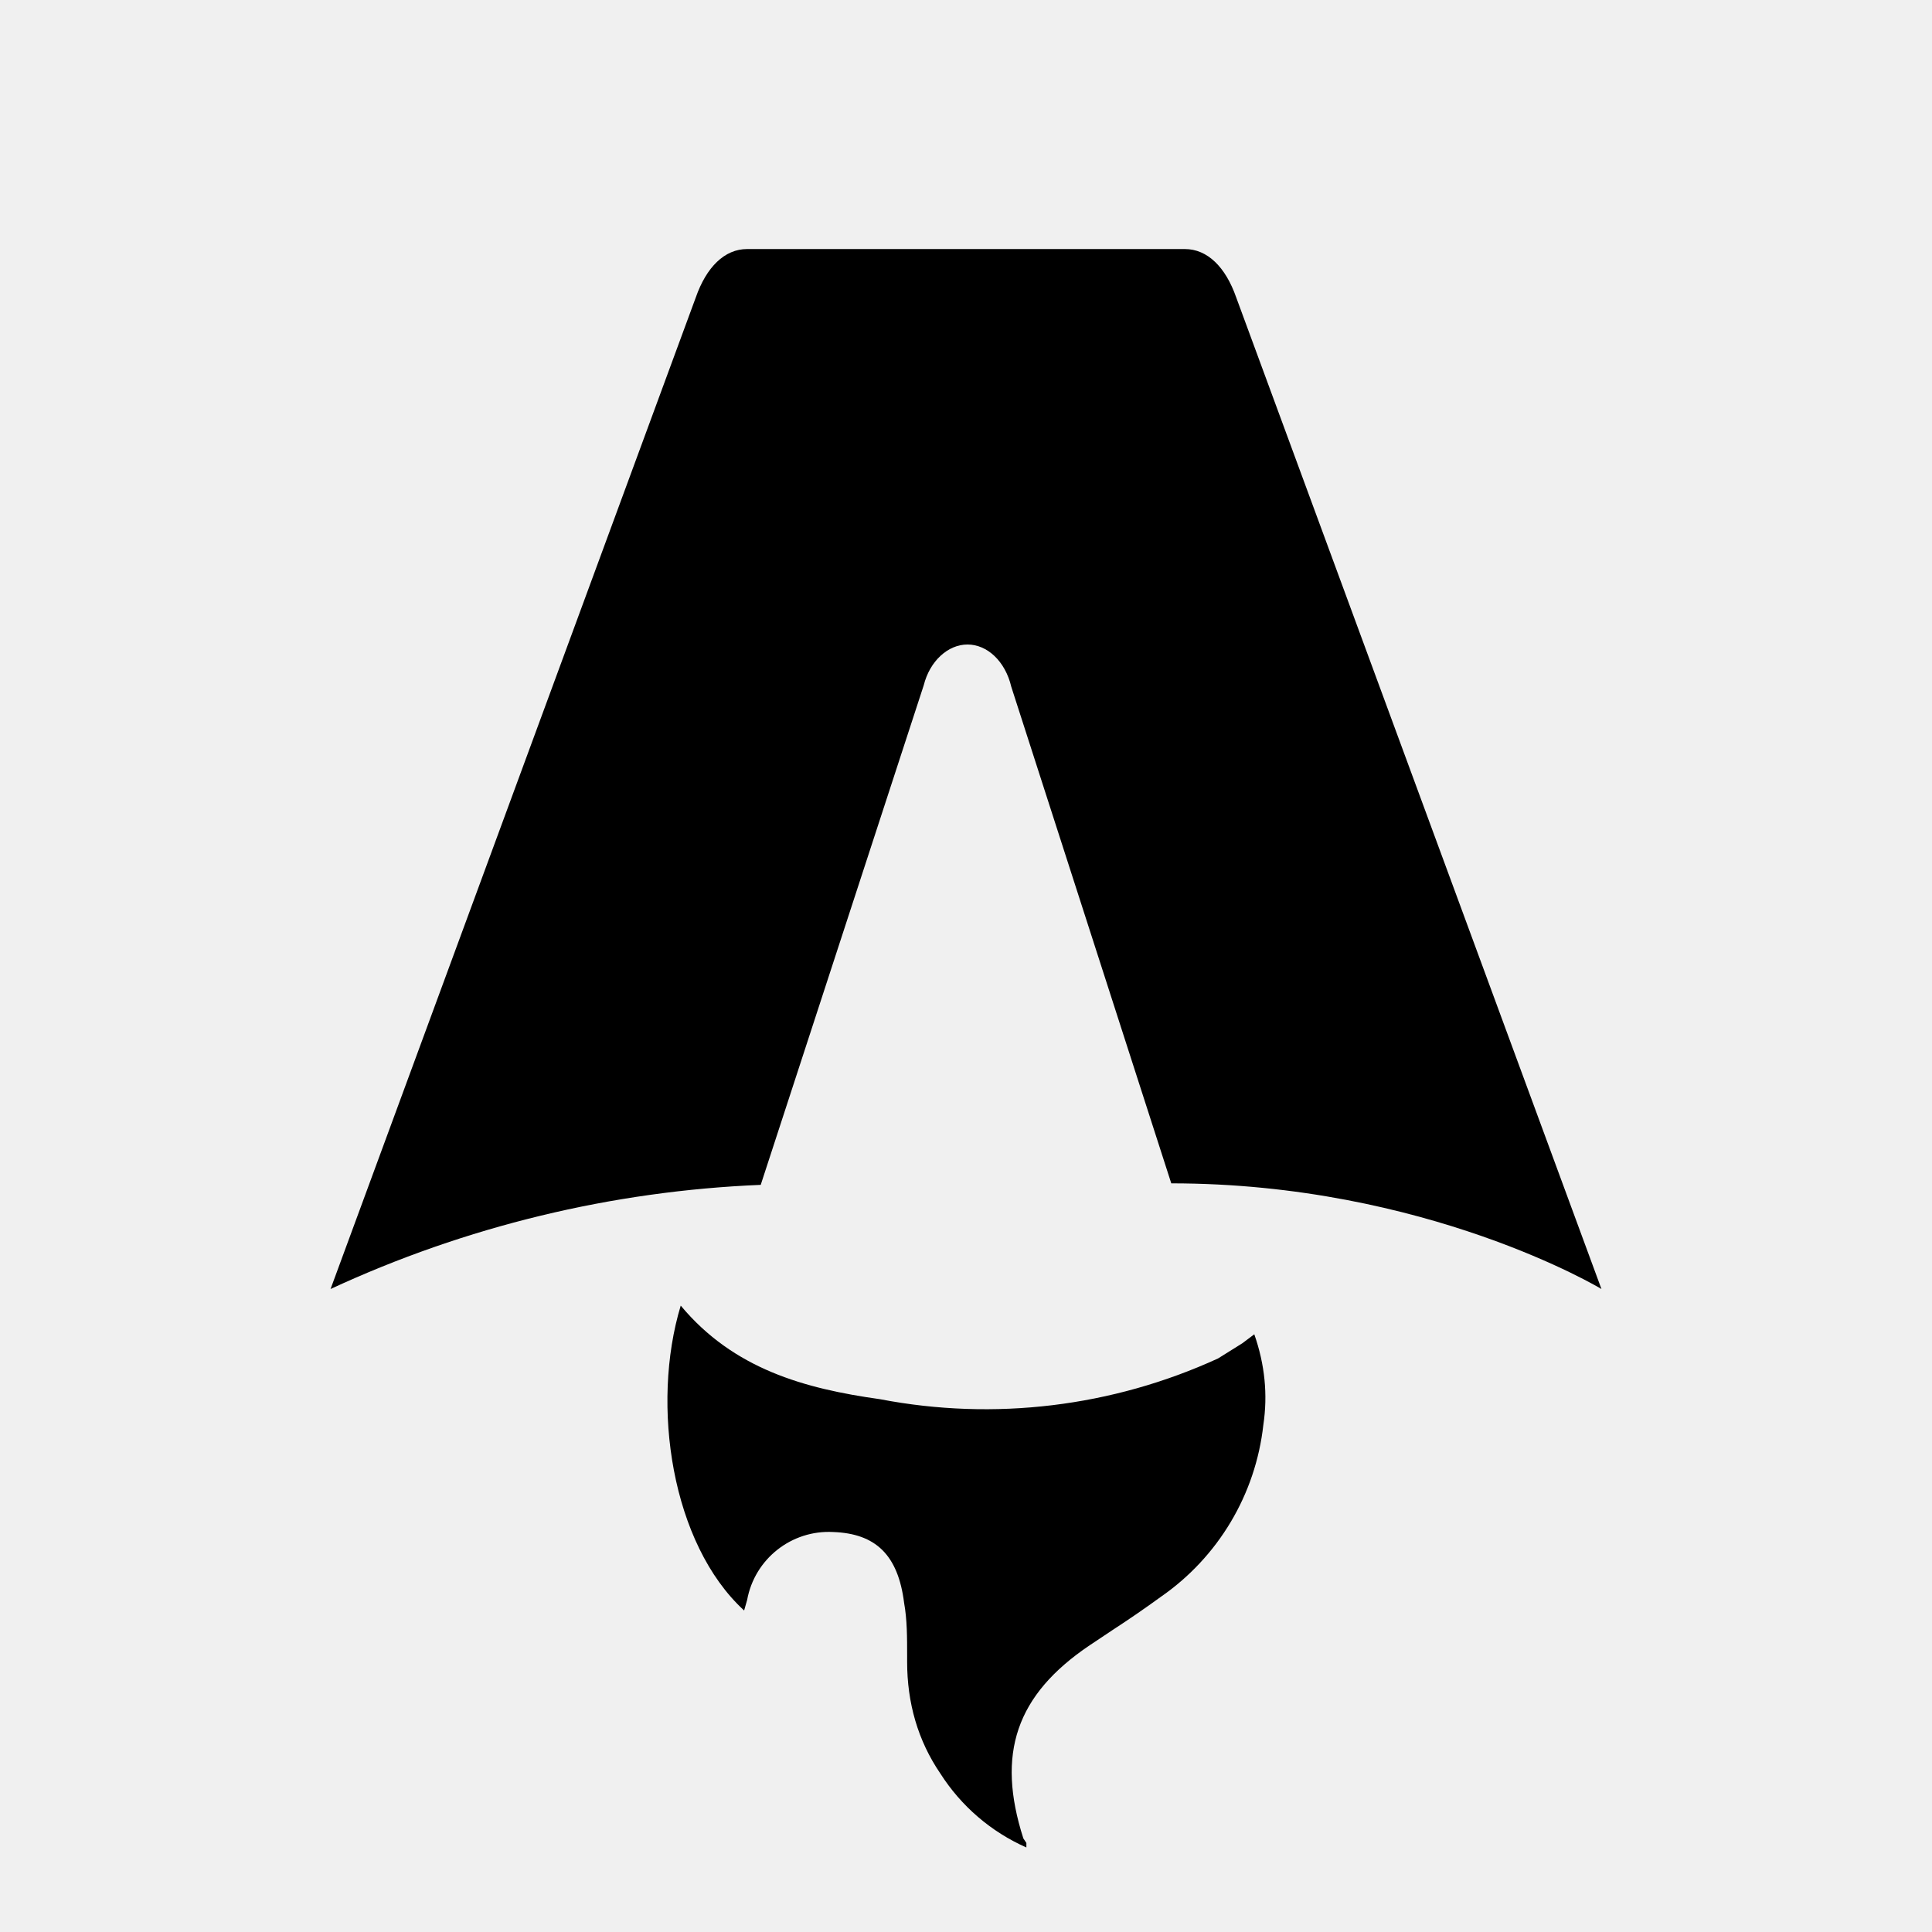
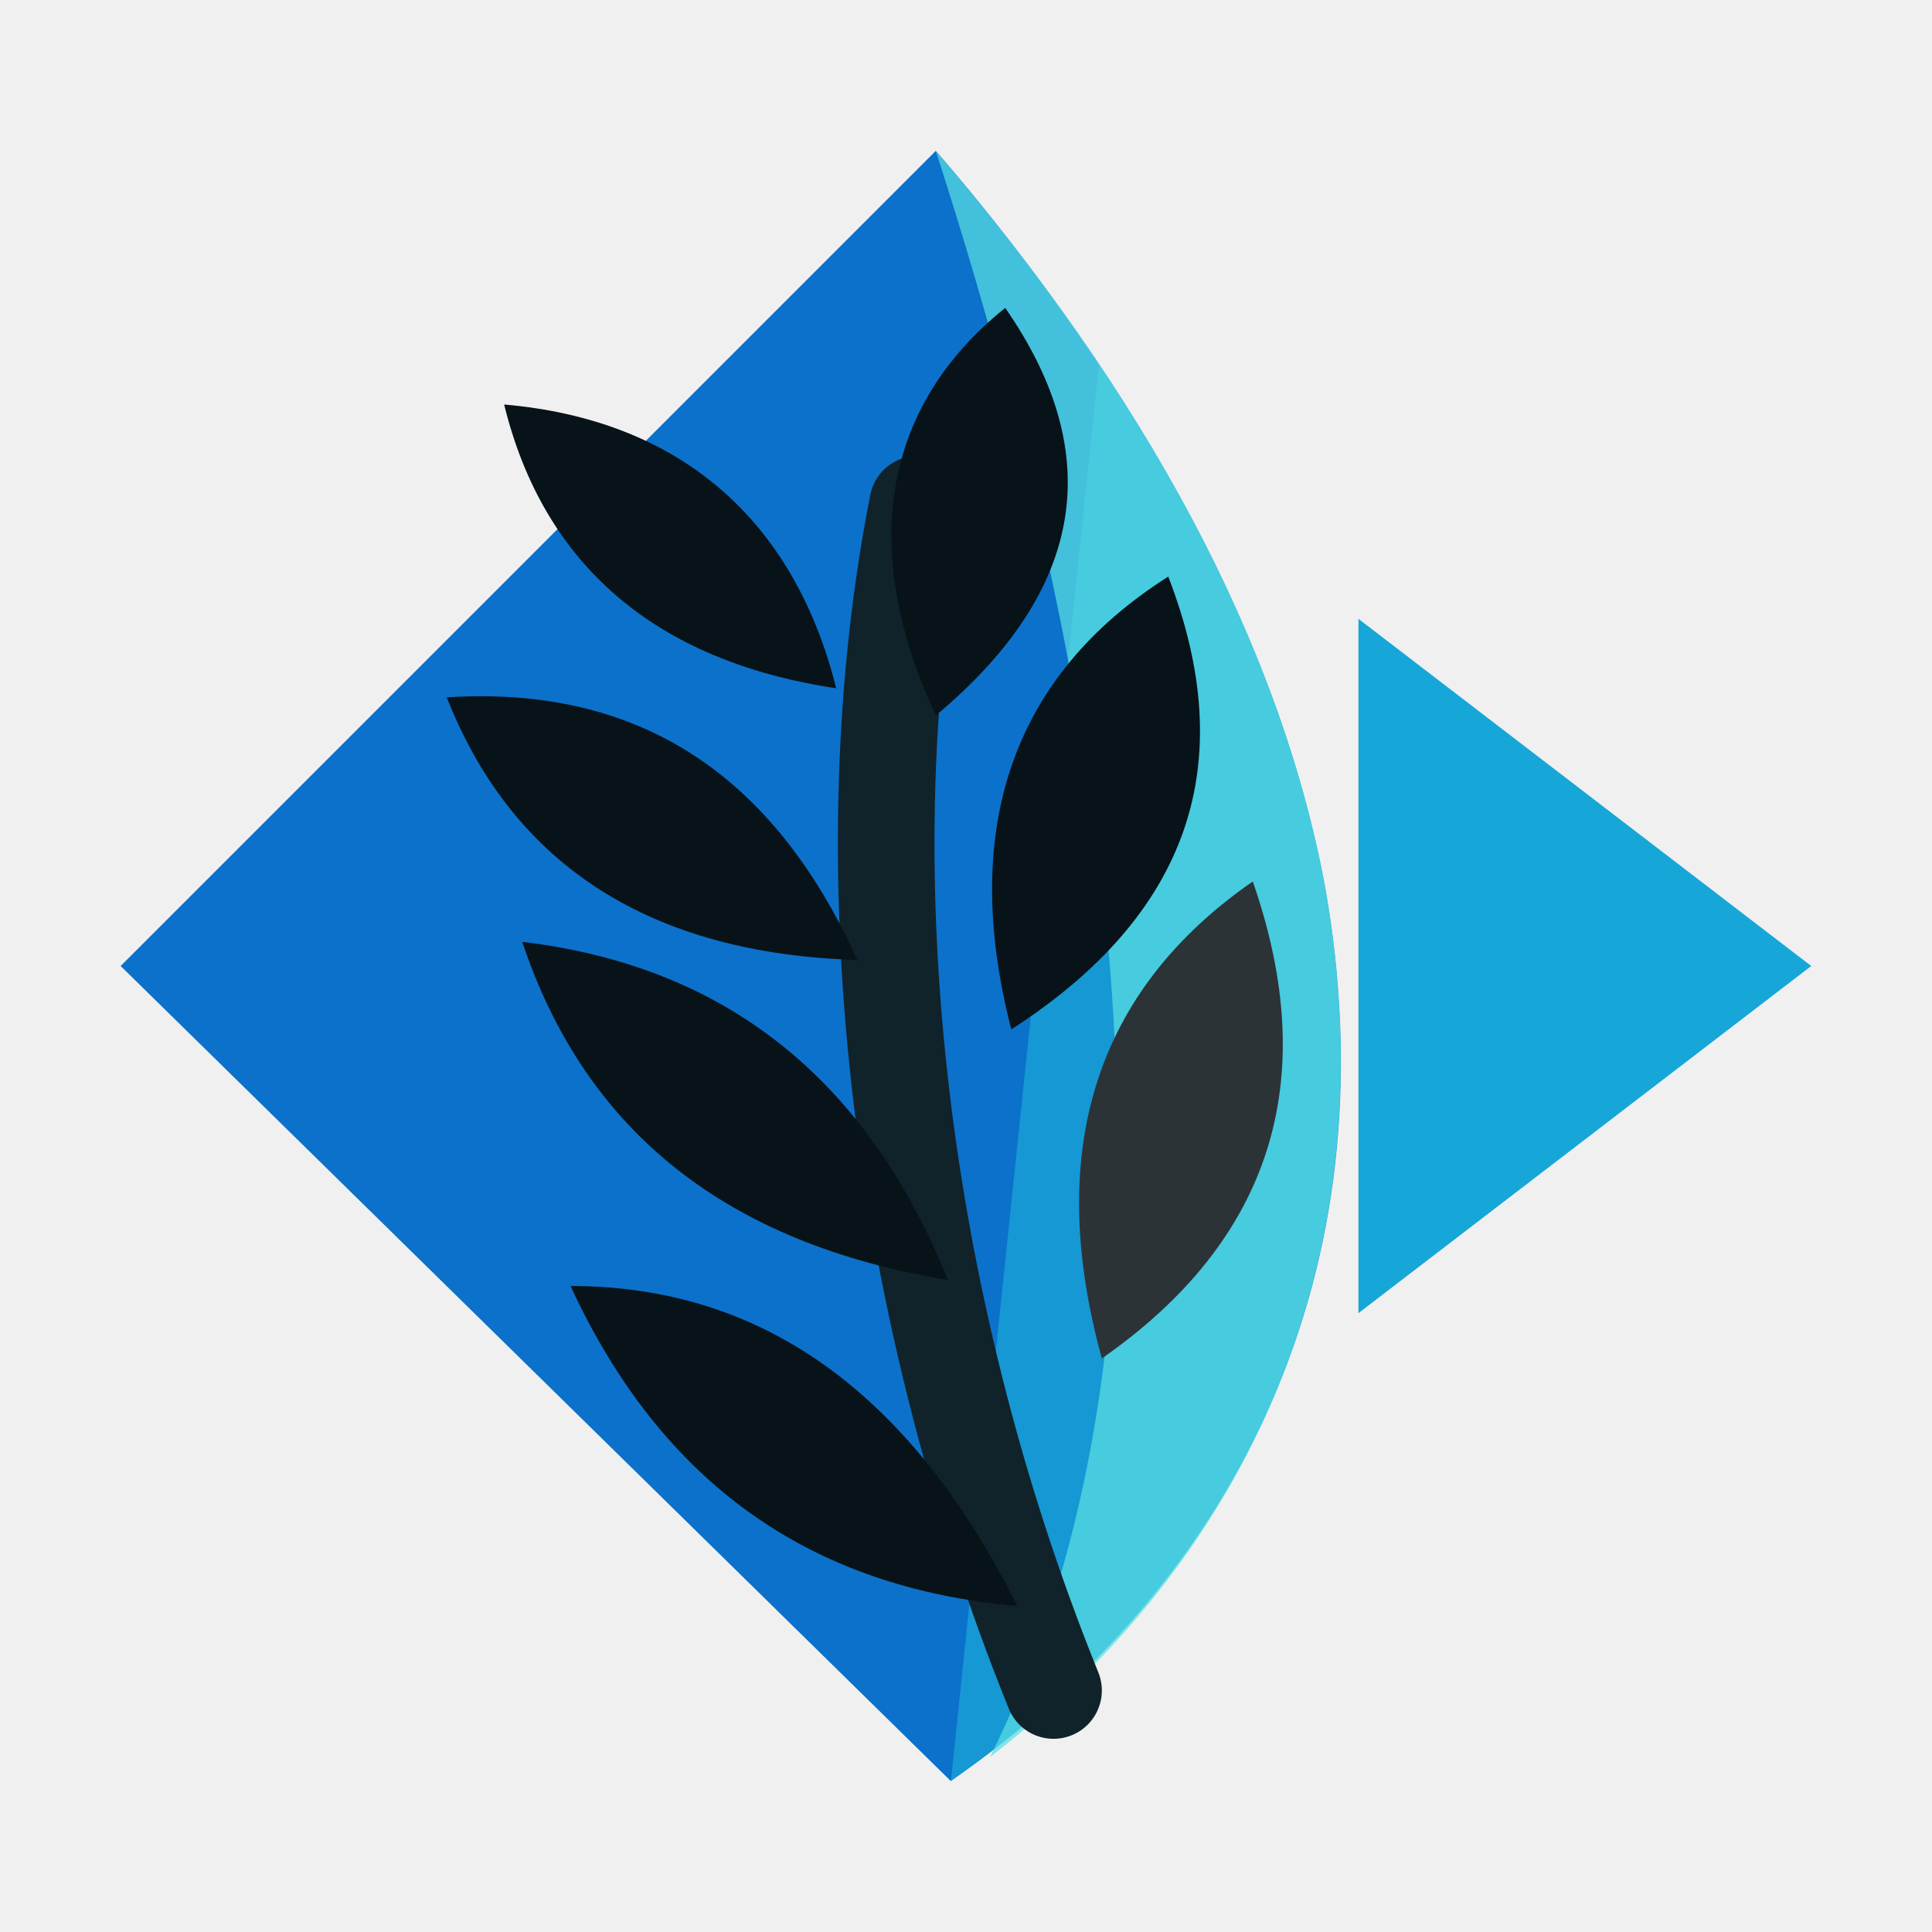
- <svg xmlns="http://www.w3.org/2000/svg" fill="none" viewBox="0 0 128 128">
-   <path d="M50.4 78.5a75.1 75.1 0 0 0-28.5 6.9l24.2-65.7c.7-2 1.9-3.2 3.4-3.2h29c1.5 0 2.7 1.2 3.4 3.2l24.2 65.7s-11.6-7-28.5-7L67 45.5c-.4-1.7-1.6-2.8-2.9-2.8-1.3 0-2.5 1.1-2.9 2.7L50.4 78.5Zm-1.1 28.2Zm-4.2-20.2c-2 6.6-.6 15.8 4.2 20.2a17.5 17.5 0 0 1 .2-.7 5.5 5.5 0 0 1 5.7-4.5c2.8.1 4.3 1.5 4.7 4.7.2 1.1.2 2.3.2 3.5v.4c0 2.7.7 5.2 2.2 7.4a13 13 0 0 0 5.7 4.9v-.3l-.2-.3c-1.8-5.6-.5-9.5 4.4-12.8l1.5-1a73 73 0 0 0 3.2-2.2 16 16 0 0 0 6.8-11.4c.3-2 .1-4-.6-6l-.8.6-1.6 1a37 37 0 0 1-22.4 2.7c-5-.7-9.7-2-13.2-6.2Z" />
-   <style>
-         path { fill: #000; }
-         @media (prefers-color-scheme: dark) {
-             path { fill: #FFF; }
-         }
-     </style>
+ <svg xmlns="http://www.w3.org/2000/svg" viewBox="0 0 64 64" role="img" aria-label="Capital Oral Surgery">
+   <path d="M4 32 31 5c6.9 8 11.4 16.3 12.9 24.4 2.1 11.9-2.2 22.5-12.4 29.6L4 32Z" fill="#1598d4" />
+   <path d="M4 32 31 5c2 2.3 3.8 4.7 5.4 7.1L31.5 59 4 32Z" fill="#0962c6" opacity=".72" />
+   <path d="M31 5c6.9 8 11.4 16.3 12.9 24.4 2 11.4-1.9 21.7-11.1 28.8 6.2-12.5 5.5-30.6-1.8-53.2Z" fill="#59dfe3" opacity=".72" />
+   <path d="M45 20.5 60 32 45 43.5Z" fill="#16a7d8" />
+   <path d="M30.4 16.7c-2.3 11.6-.8 26.2 4.5 39.3" fill="none" stroke="#10232a" stroke-linecap="round" stroke-width="3.2" />
+   <path d="M27.7 22.8c-6-.9-9.7-4.1-11-9.4 5.8.5 9.6 3.8 11 9.4Z" fill="#071319" />
+   <path d="M31 23.7c4.9-4.1 5.7-8.6 2.3-13.5-4 3.2-4.9 7.9-2.3 13.5Z" fill="#071319" />
+   <path d="M28.4 31.8c-6.8-.2-11.4-3.1-13.6-8.7 6.3-.4 10.8 2.5 13.6 8.7Z" fill="#071319" />
+   <path d="M33.5 34.1c5.9-3.8 7.6-8.8 5.2-15-5.2 3.3-6.9 8.4-5.2 15Z" fill="#071319" />
+   <path d="M31.4 42.4c-7.3-1.2-12-4.9-14.1-11.2 6.7.8 11.4 4.5 14.1 11.2Z" fill="#071319" />
+   <path d="M36.5 45c5.6-3.9 7.3-9.2 5-15.8-5.2 3.6-6.9 8.9-5 15.8Z" fill="#2c3337" />
+   <path d="M33.7 53.2c-6.9-.6-11.8-4.1-14.8-10.6 6.4 0 11.3 3.6 14.8 10.6Z" fill="#071319" />
</svg>
